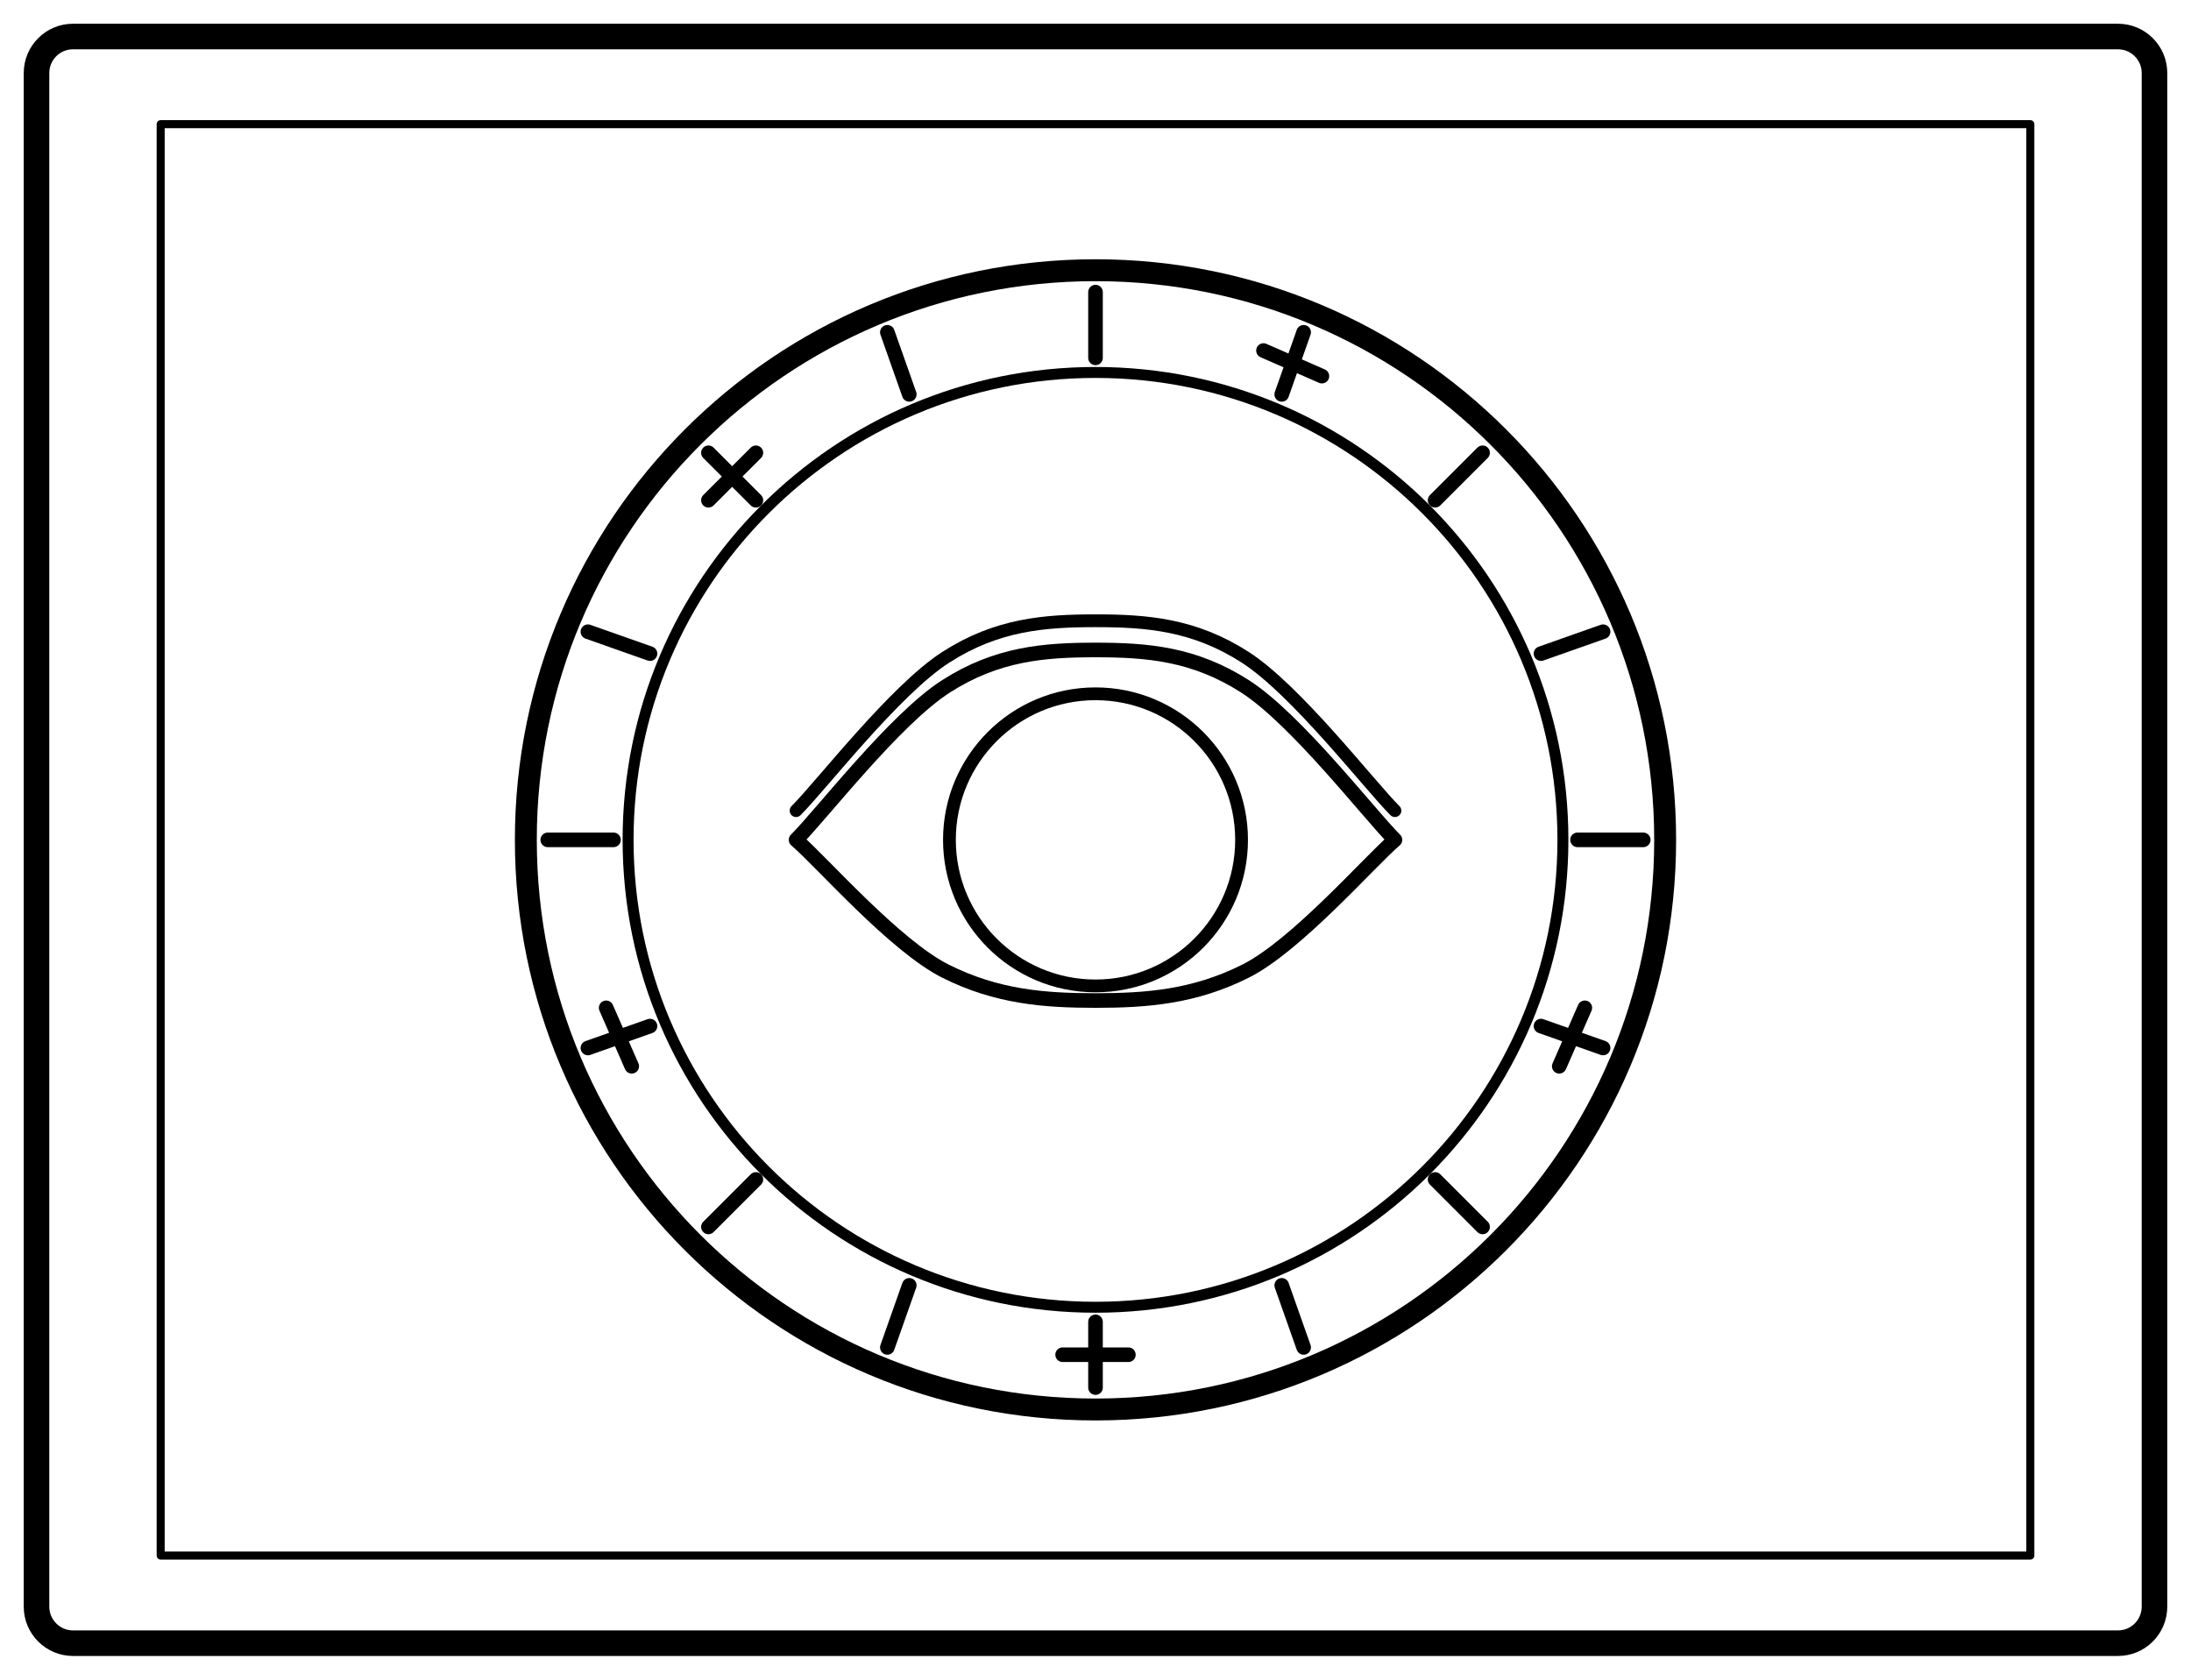
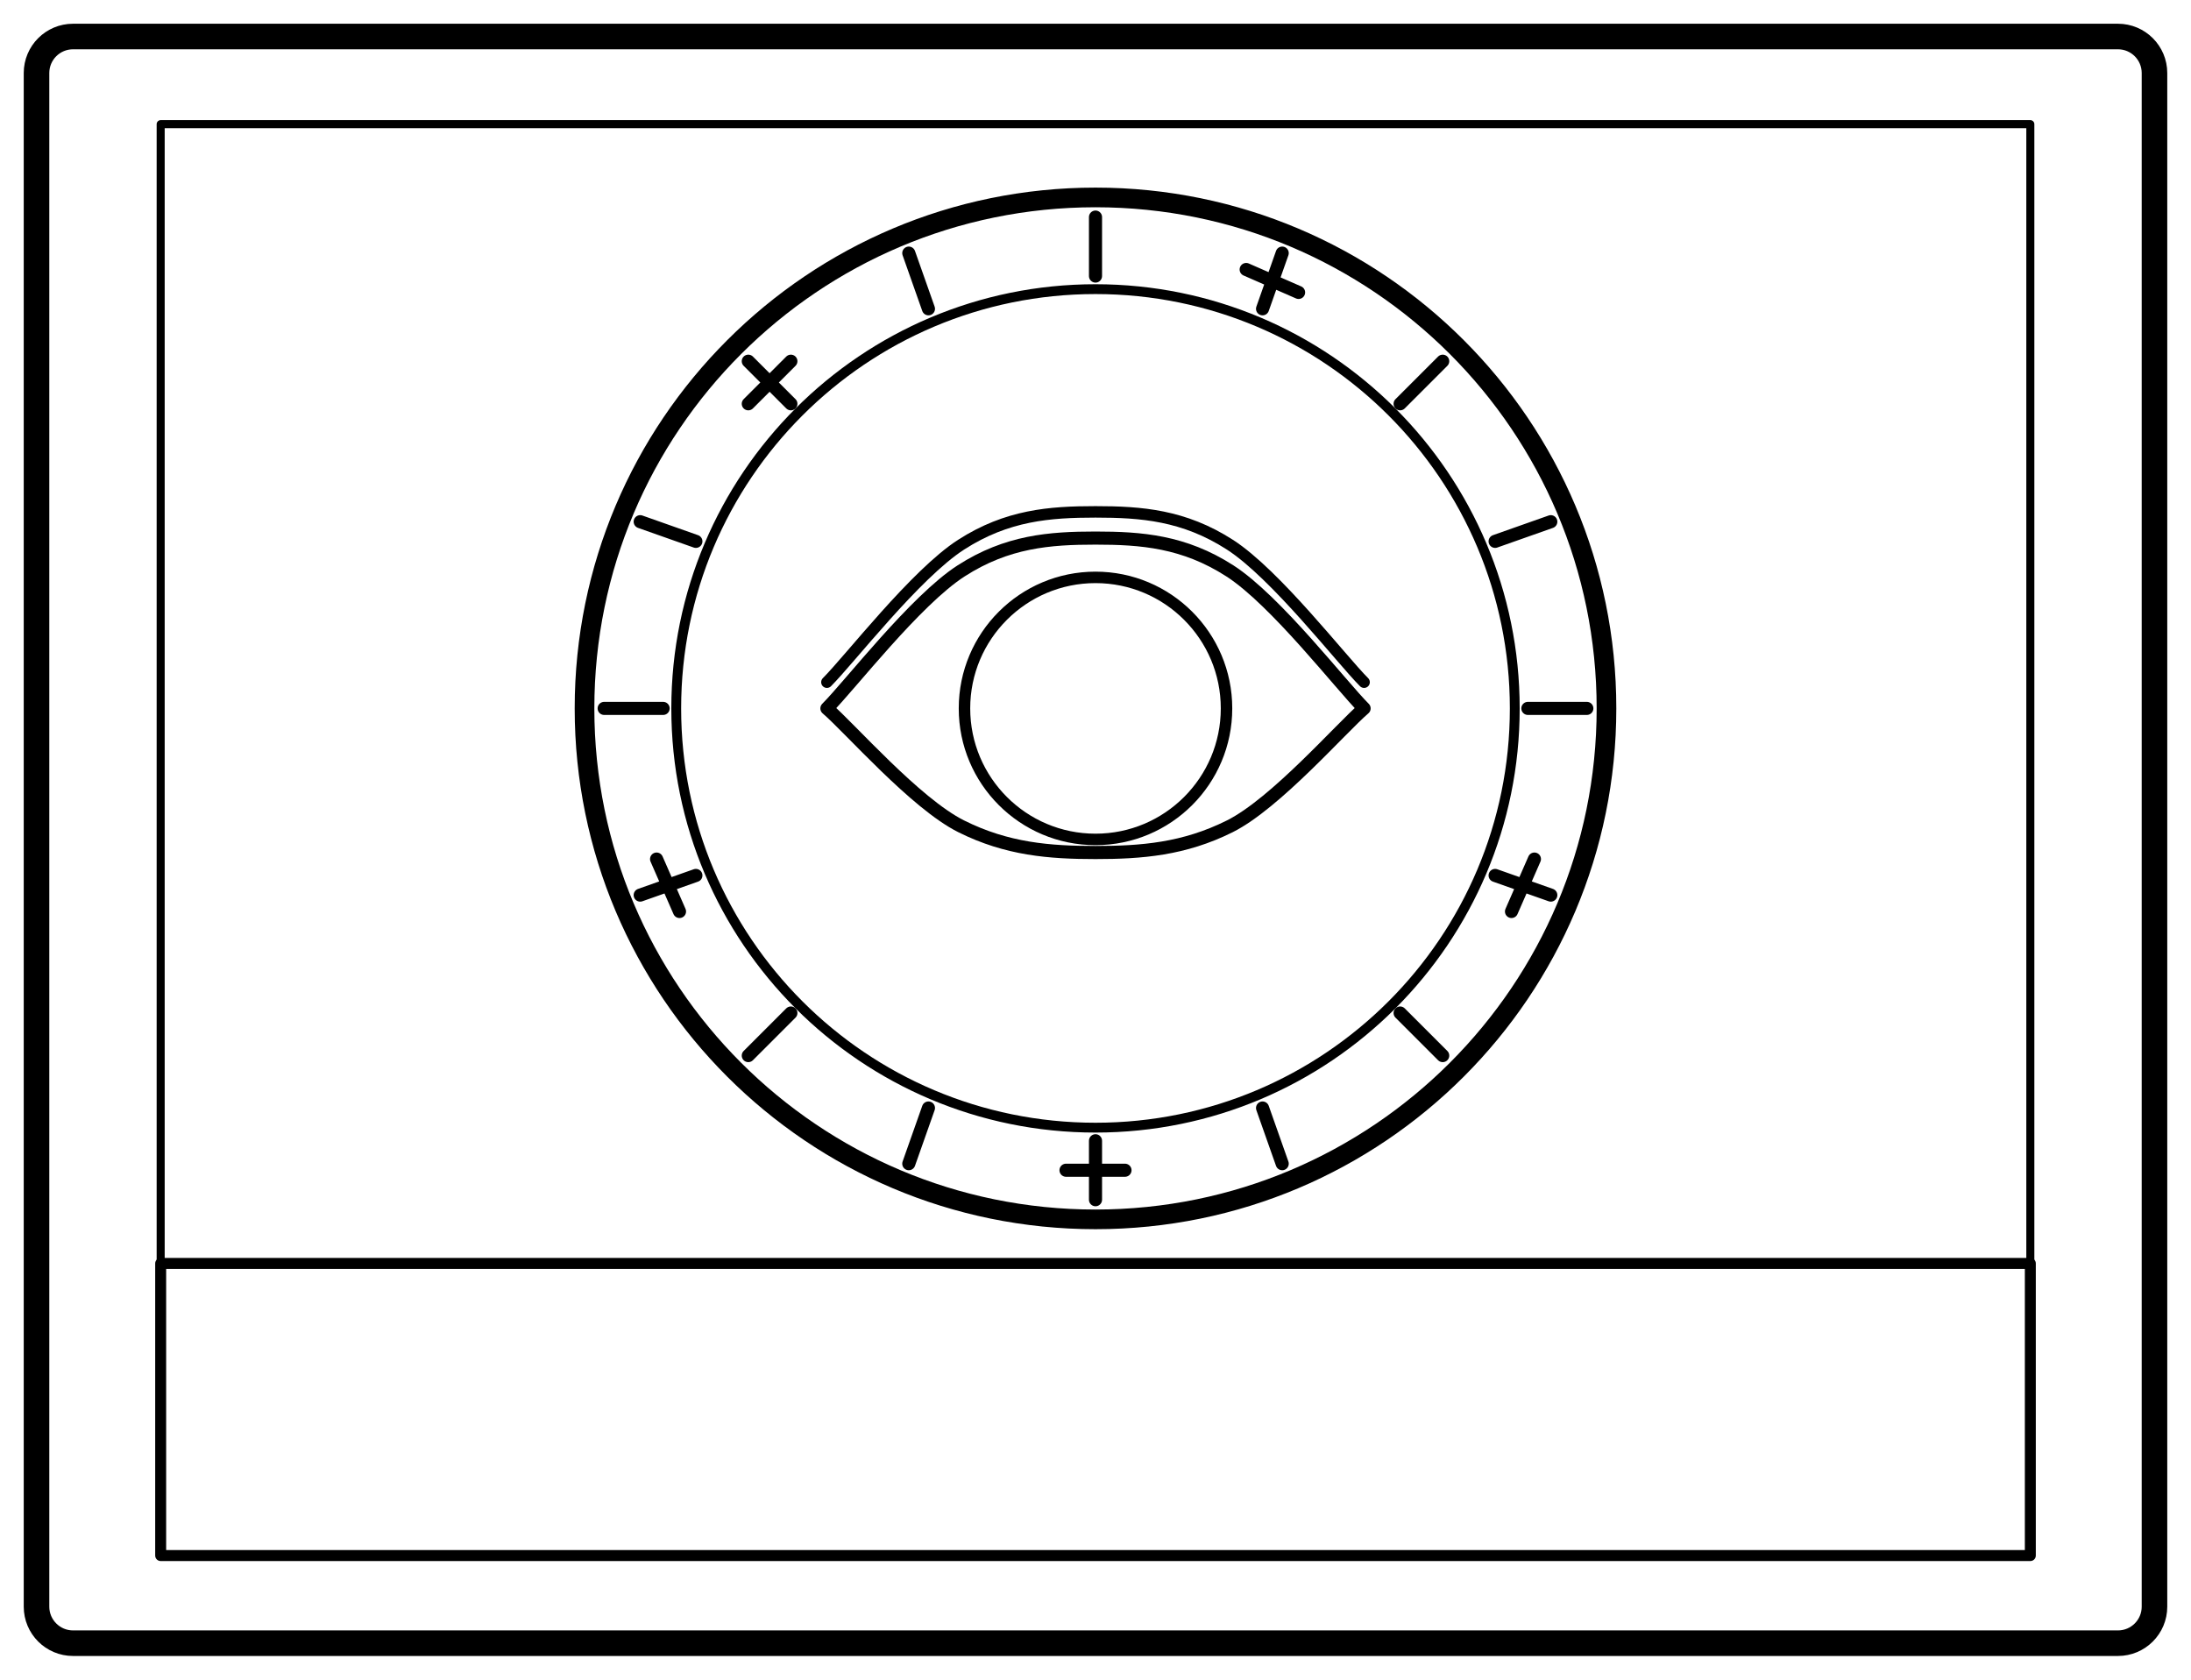
<svg xmlns="http://www.w3.org/2000/svg" viewBox="0 0 60 46">
  <g fill="none" stroke="currentColor" stroke-width="0.45" stroke-linecap="round" stroke-linejoin="round">
    <path class="f1" d="M2 1H58a1 1 0 0 1 1 1V44a1 1 0 0 1-1 1H2a1 1 0 0 1-1-1V2a1 1 0 0 1 1-1Z" stroke-width="0.7" />
    <path d="M4.4 3.4H55.6V42.6H4.4Z" stroke-width="0.22" />
-     <path d="M14.4 23a15.6 15.6 0 1 0 31.2 0a15.6 15.6 0 1 0 -31.2 0Z" stroke-width="0.6" />
-     <path d="M17.2 23a12.8 12.8 0 1 0 25.6 0a12.8 12.8 0 1 0 -25.6 0Z" stroke-width="0.3" />
-     <path d="M43.2 23L45 23M42.2 28.1L43.9 28.7M42.7 29.2L43.4 27.6M39.3 32.3L40.6 33.6M35.1 35.2L35.7 36.9M30 36.2L30 38M29.1 37.1L30.9 37.1M24.9 35.2L24.3 36.9M20.7 32.3L19.4 33.6M17.8 28.1L16.1 28.7M16.6 27.6L17.3 29.2M16.8 23L15 23M17.8 17.9L16.1 17.3M20.7 13.7L19.4 12.4M20.7 12.4L19.4 13.7M24.9 10.8L24.3 9.1M30 9.8L30 8M35.1 10.8L35.7 9.1M36.2 10.3L34.6 9.6M39.3 13.7L40.6 12.4M42.2 17.9L43.9 17.3" stroke-width="0.4" />
-     <path class="fp" d="M21.8 23C22.5 22.3 24.5 19.7 25.9 18.8C27.3 17.9 28.6 17.8 30 17.8C31.4 17.8 32.7 17.9 34.1 18.8C35.5 19.7 37.5 22.3 38.2 23C37.5 23.6 35.5 25.9 34.1 26.6C32.7 27.3 31.4 27.4 30 27.4C28.6 27.4 27.3 27.3 25.9 26.6C24.5 25.9 22.5 23.6 21.8 23" stroke-width="0.4" />
-     <path class="f1" d="M26 23a4 4 0 1 0 8 0a4 4 0 1 0 -8 0Z" stroke-width="0.35" />
-     <path class="fi" d="M27.6 23a2.4 2.4 0 1 0 4.8 0a2.4 2.4 0 1 0 -4.8 0Z" stroke="none" />
-     <path class="fp" d="M28.5 22.1a0.7 0.7 0 1 0 1.4 0a0.7 0.7 0 1 0 -1.4 0Z" stroke="none" />
-     <path d="M21.8 22.2C22.5 21.5 24.5 18.9 25.9 18C27.3 17.1 28.6 17 30 17C31.4 17 32.7 17.1 34.1 18C35.5 18.9 37.5 21.5 38.2 22.2" stroke-width="0.35" />
-     <text x="30" y="42.4" font-size="3.2" text-anchor="middle" stroke="none" letter-spacing="1" font-weight="700">WARD</text>
-     <path class="d" pathLength="1" d="M14.4 23a15.6 15.6 0 1 0 31.2 0a15.6 15.6 0 1 0 -31.2 0Z" stroke-width="0.55" />
+     <g transform="translate(30.00 19.40) scale(0.897) translate(-30.00 -23.00)">
+       <path d="M14.4 23a15.6 15.6 0 1 0 31.2 0a15.6 15.6 0 1 0 -31.2 0Z" stroke-width="0.6" />
+       <path d="M17.2 23a12.8 12.8 0 1 0 25.6 0a12.8 12.8 0 1 0 -25.6 0Z" stroke-width="0.3" />
+       <path d="M43.2 23L45 23M42.2 28.1L43.9 28.7M42.7 29.2L43.4 27.6M39.3 32.3L40.6 33.6M35.1 35.2L35.7 36.9M30 36.2L30 38M29.1 37.1L30.9 37.1M24.9 35.2L24.3 36.9M20.7 32.3L19.4 33.6M17.8 28.1L16.1 28.7M16.6 27.6L17.3 29.2M16.8 23L15 23M17.8 17.9L16.1 17.3M20.7 13.7L19.4 12.4M20.7 12.4L19.4 13.7M24.9 10.8L24.3 9.1M30 9.8L30 8M35.1 10.8L35.7 9.1M36.2 10.3L34.6 9.6M39.3 13.7L40.6 12.4M42.2 17.9L43.9 17.3" stroke-width="0.4" />
+       <path class="fp" d="M21.8 23C22.5 22.3 24.5 19.7 25.9 18.8C27.3 17.9 28.6 17.8 30 17.8C31.4 17.8 32.7 17.9 34.1 18.8C35.5 19.7 37.5 22.3 38.2 23C37.5 23.6 35.5 25.9 34.1 26.6C32.7 27.3 31.4 27.4 30 27.4C28.6 27.4 27.3 27.3 25.9 26.6C24.5 25.9 22.5 23.6 21.8 23" stroke-width="0.4" />
+       <path class="f1" d="M26 23a4 4 0 1 0 8 0a4 4 0 1 0 -8 0Z" stroke-width="0.35" />
+       <path class="fi" d="M27.6 23a2.4 2.4 0 1 0 4.8 0a2.4 2.4 0 1 0 -4.8 0Z" stroke="none" />
+       <path class="fp" d="M28.5 22.1a0.7 0.7 0 1 0 1.4 0a0.7 0.7 0 1 0 -1.4 0Z" stroke="none" />
+       <path d="M21.8 22.2C22.5 21.5 24.5 18.9 25.9 18C27.3 17.1 28.6 17 30 17C31.4 17 32.7 17.1 34.1 18C35.5 18.9 37.5 21.5 38.2 22.2" stroke-width="0.35" />
+       <path class="d" pathLength="1" d="M14.4 23a15.6 15.6 0 1 0 31.2 0a15.6 15.6 0 1 0 -31.2 0Z" stroke-width="0.55" />
+     </g>
+     <path class="fp" d="M4.4 34.6H55.6V42.6H4.4Z" stroke-width="0.3" />
+     <text x="30" y="40.9" font-size="6.6" text-anchor="middle" stroke="none" letter-spacing="0.3" font-weight="700">WARD</text>
  </g>
</svg>
